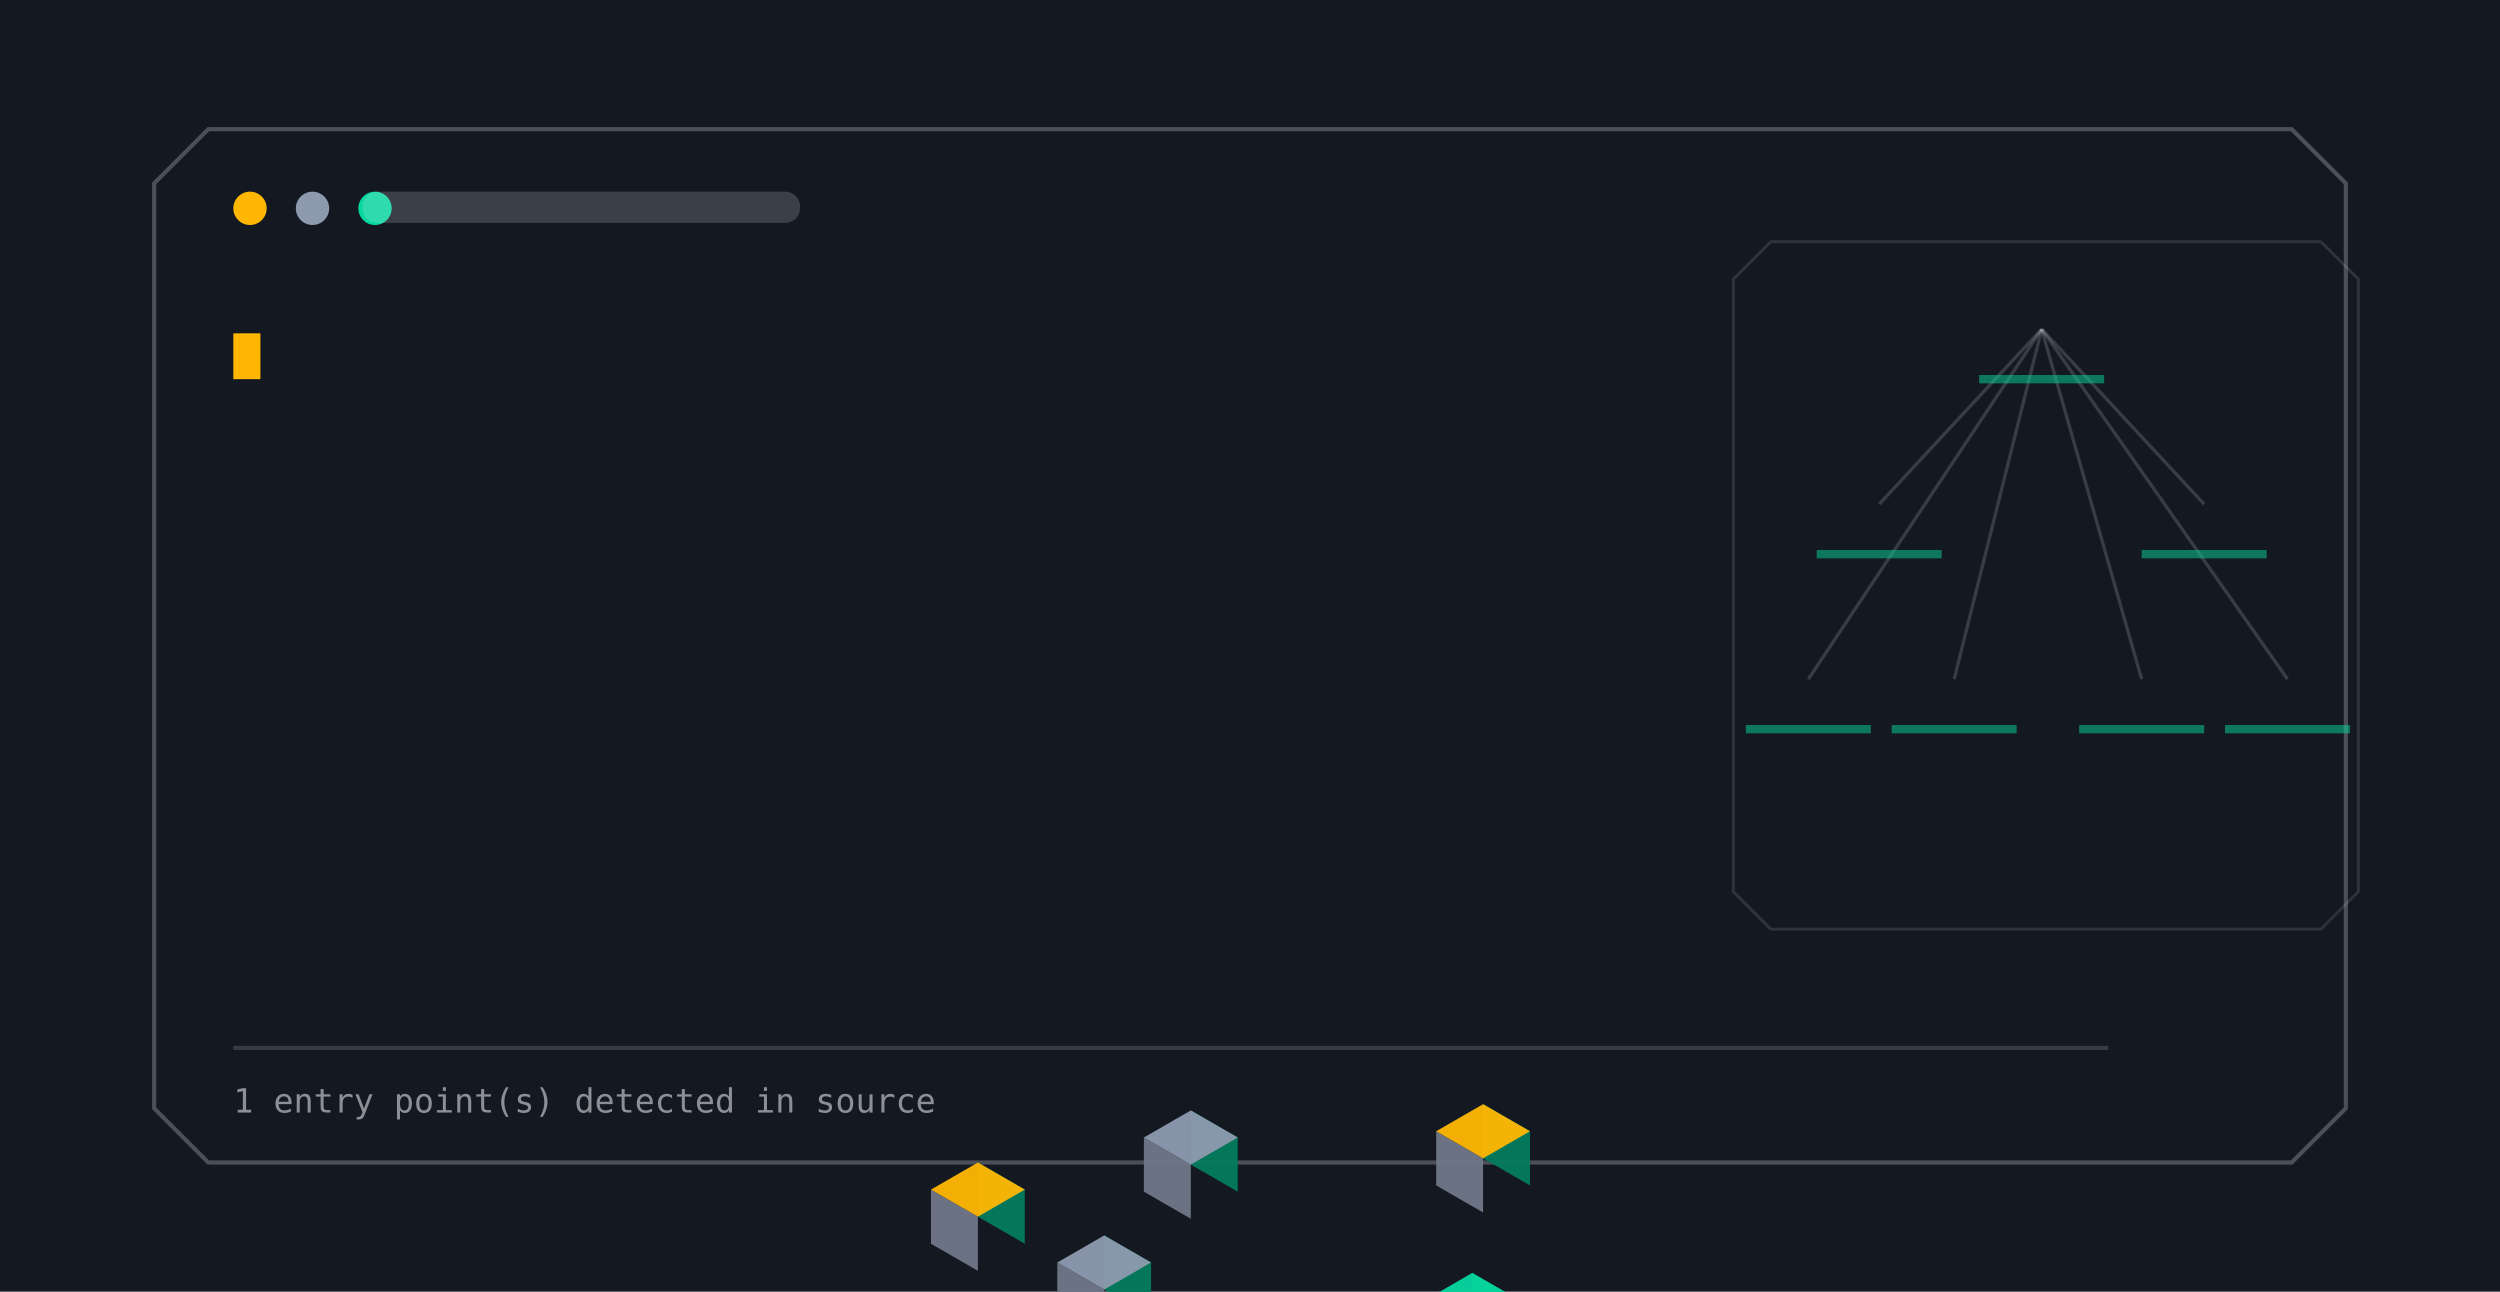
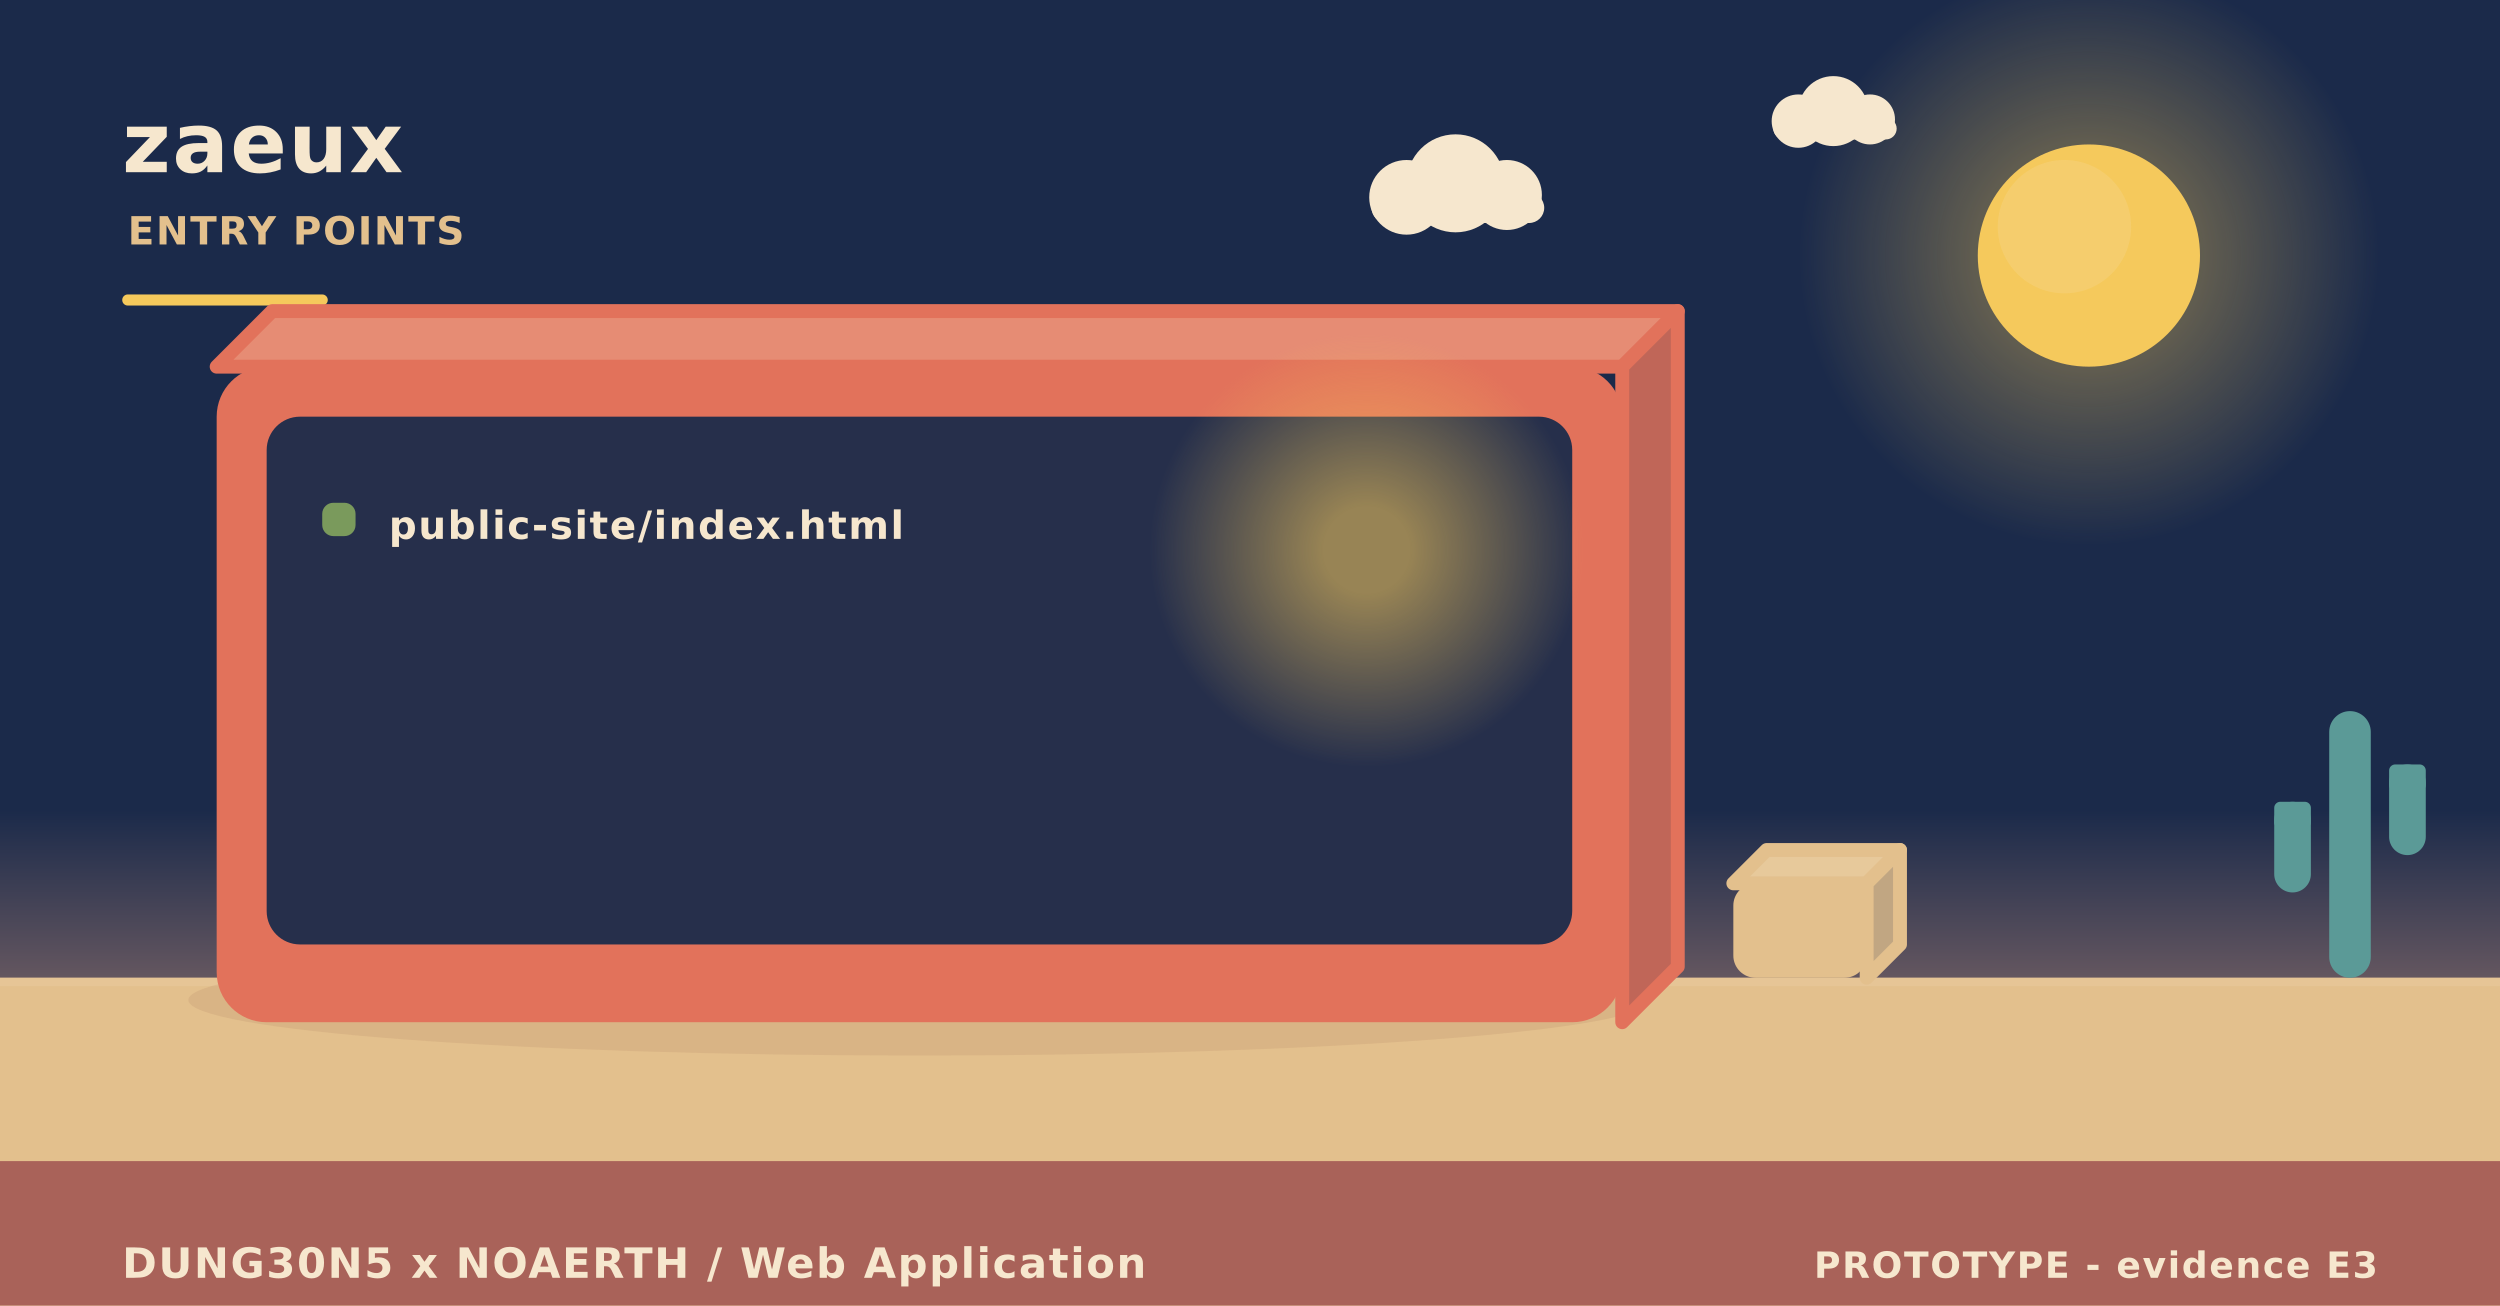
- <svg xmlns="http://www.w3.org/2000/svg" viewBox="0 0 1200 620" width="1200" height="620" role="img" aria-label="zaeux command surface">
-   <rect width="1200" height="620" fill="#141821" />
-   <defs>
-     <linearGradient id="gt" x1="0" y1="0" x2="1" y2="1">
-       <stop offset="0%" stop-color="#ffb703" />
-       <stop offset="100%" stop-color="#8d99ae" />
-     </linearGradient>
-   </defs>
-   <path d="M100.00,62.00 H1100.00 L1126.00,88.00 V532.00 L1100.00,558.00 H100.00 L74.00,532.00 V88.00 Z" fill="none" stroke="rgba(238,241,246,0.300)" stroke-width="2.00" opacity="0.85" />
-   <circle cx="120.00" cy="100.00" r="8.00" fill="#ffb703" opacity="1.00" />
-   <circle cx="150.00" cy="100.00" r="8.00" fill="#8d99ae" opacity="1.00" />
-   <circle cx="180.00" cy="100.00" r="8.00" fill="#06d6a0" opacity="1.00" />
-   <rect x="174.00" y="92.00" width="210.00" height="15.00" rx="7.00" fill="rgba(238,241,246,0.180)" opacity="1.00" />
-   <text x="112" y="148" font-family="ui-monospace,SFMono-Regular,Menlo,monospace" font-size="21" fill="rgba(238,241,246,0.800)" opacity="0">public-site/index.html<animate attributeName="opacity" values="0;1;1;0" dur="1.5s" begin="0.0s" repeatCount="indefinite" />
-   </text>
-   <rect x="112" y="160" width="13" height="22" fill="#ffb703">
-     <animate attributeName="opacity" values="1;0;1" dur="1.05s" begin="0s" repeatCount="indefinite" />
-   </rect>
-   <path d="M850.00,116.00 H1114.00 L1132.00,134.00 V428.00 L1114.00,446.00 H850.00 L832.00,428.00 V134.00 Z" fill="none" stroke="rgba(238,241,246,0.180)" stroke-width="1.40" opacity="0.70" />
-   <line x1="980.00" y1="158.00" x2="902.00" y2="242.00" stroke="rgba(238,241,246,0.300)" stroke-width="1.60" opacity="0.55" />
-   <line x1="980.00" y1="158.00" x2="1058.00" y2="242.00" stroke="rgba(238,241,246,0.300)" stroke-width="1.60" opacity="0.55" />
-   <line x1="980.00" y1="158.00" x2="868.00" y2="326.00" stroke="rgba(238,241,246,0.300)" stroke-width="1.60" opacity="0.55" />
-   <line x1="980.00" y1="158.00" x2="938.00" y2="326.00" stroke="rgba(238,241,246,0.300)" stroke-width="1.60" opacity="0.55" />
-   <line x1="980.00" y1="158.00" x2="1028.00" y2="326.00" stroke="rgba(238,241,246,0.300)" stroke-width="1.60" opacity="0.55" />
-   <line x1="980.00" y1="158.00" x2="1098.00" y2="326.00" stroke="rgba(238,241,246,0.300)" stroke-width="1.60" opacity="0.55" />
-   <polygon points="711.87,556.00 734.39,569.00 734.39,543.00 711.87,530.00" fill="#037c5d" opacity="0.95" />
-   <polygon points="689.36,569.00 711.87,582.00 711.87,556.00 689.36,543.00" fill="#6e7788" opacity="0.95" />
-   <polygon points="711.87,530.00 734.39,543.00 711.87,556.00 689.36,543.00" fill="#ffb703" opacity="0.95" />
+ <svg xmlns="http://www.w3.org/2000/svg" width="900" height="470" viewBox="0 0 900 470" role="img" aria-label="zaeux - how it is operated">
+   <linearGradient id="skyt" x1="0" y1="0" x2="0" y2="1">
+     <stop offset="0" stop-color="#1b2a4a" />
+     <stop offset="0.62" stop-color="#1b2a4a" />
+     <stop offset="1" stop-color="#f3ad8a" />
+   </linearGradient>
+   <rect width="900" height="470" fill="url(#skyt)" />
+   <radialGradient id="sunt">
+     <stop offset="0.35" stop-color="#f5c95c" stop-opacity="0.34" />
+     <stop offset="1" stop-color="#f5c95c" stop-opacity="0" />
+   </radialGradient>
+   <circle cx="752" cy="92" r="104" fill="url(#sunt)" />
+   <circle cx="752" cy="92" r="40" fill="#f5c95c" />
+   <circle cx="743.2" cy="81.6" r="24" fill="#f5d27e" opacity="0.5" />
  <g>
-     <rect x="950.00" y="180.00" width="60.00" height="4.00" rx="0.00" fill="rgba(6,214,160,0.500)" opacity="1.00" />
-     <animate attributeName="opacity" values="0.25;1.0;0.25" dur="14.35s" begin="0.0s" repeatCount="indefinite" />
+     <circle cx="524" cy="66" r="17.64" fill="#f6e7ce" />
+     <circle cx="506.36" cy="71.04" r="13.44" fill="#f6e7ce" />
+     <circle cx="542.48" cy="70.2" r="12.6" fill="#f6e7ce" />
+     <rect x="493.76" y="69.36" width="62.16" height="10.92" rx="5.46" fill="#f6e7ce" />
+     <animateTransform attributeName="transform" type="translate" values="0 0;24 0;0 0" dur="36s" begin="0s" repeatCount="indefinite" />
  </g>
-   <polygon points="571.58,559.00 594.09,572.00 594.09,546.00 571.58,533.00" fill="#037c5d" opacity="0.95" />
-   <polygon points="549.06,572.00 571.58,585.00 571.58,559.00 549.06,546.00" fill="#6e7788" opacity="0.95" />
-   <polygon points="571.58,533.00 594.09,546.00 571.58,559.00 549.06,546.00" fill="#8d99ae" opacity="0.95" />
  <g>
-     <rect x="872.00" y="264.00" width="60.00" height="4.00" rx="0.00" fill="rgba(6,214,160,0.500)" opacity="1.00" />
-     <animate attributeName="opacity" values="0.25;1.0;0.25" dur="14.35s" begin="0.4s" repeatCount="indefinite" />
+     <circle cx="660" cy="40" r="12.6" fill="#f6e7ce" />
+     <circle cx="647.4" cy="43.6" r="9.6" fill="#f6e7ce" />
+     <circle cx="673.2" cy="43" r="9" fill="#f6e7ce" />
+     <rect x="638.4" y="42.4" width="44.4" height="7.8" rx="3.9" fill="#f6e7ce" />
+     <animateTransform attributeName="transform" type="translate" values="0 0;-18 0;0 0" dur="46s" begin="3s" repeatCount="indefinite" />
  </g>
-   <polygon points="706.68,637.00 729.19,650.00 729.19,624.00 706.68,611.00" fill="#037c5d" opacity="0.95" />
-   <polygon points="684.16,650.00 706.68,663.00 706.68,637.00 684.16,624.00" fill="#6e7788" opacity="0.95" />
-   <polygon points="706.68,611.00 729.19,624.00 706.68,637.00 684.16,624.00" fill="#06d6a0" opacity="0.95" />
+   <rect x="0" y="352" width="900" height="118" fill="#e3c08d" />
+   <rect x="0" y="352" width="900" height="3" fill="#e6c596" />
+   <text x="44" y="62" font-family="Verdana,DejaVu Sans,sans-serif" font-size="30" font-weight="700" letter-spacing="0.6" fill="#f6e7ce" text-anchor="start">zaeux</text>
+   <text x="46" y="88" font-family="Verdana,DejaVu Sans,sans-serif" font-size="14" font-weight="700" letter-spacing="0.6" fill="#e3c08d" text-anchor="start">ENTRY POINTS</text>
+   <rect x="44" y="106" width="74" height="4" rx="2" fill="#f5c95c" />
+   <ellipse cx="331" cy="360" rx="263.2" ry="20" fill="rgba(138,90,68,0.11)" />
+   <path d="M78,132 L584,132 L604,112 L98,112 Z" fill="#e68c74" stroke="#e2725b" stroke-width="5" stroke-linejoin="round" />
+   <path d="M584,132 L604,112 L604,348 L584,368 Z" fill="#c06658" stroke="#e2725b" stroke-width="5" stroke-linejoin="round" />
+   <rect x="78" y="132" width="506" height="236" rx="18" fill="#e2725b" />
+   <rect x="96" y="150" width="470" height="190" rx="12" fill="#1b2a4a" opacity="0.94" />
+   <radialGradient id="lamp92537">
+     <stop offset="0.2" stop-color="#f5c95c" stop-opacity="0.55" />
+     <stop offset="1" stop-color="#f5c95c" stop-opacity="0" />
+   </radialGradient>
+   <circle cx="492" cy="198" r="78" fill="url(#lamp92537)" />
+   <rect x="116" y="181" width="12" height="12" rx="4" fill="#7a9a5c" />
  <g>
-     <rect x="1028.00" y="264.00" width="60.00" height="4.00" rx="0.00" fill="rgba(6,214,160,0.500)" opacity="1.00" />
-     <animate attributeName="opacity" values="0.25;1.0;0.25" dur="14.35s" begin="0.8s" repeatCount="indefinite" />
+     <text x="140" y="194" font-family="Verdana,DejaVu Sans,sans-serif" font-size="14" font-weight="700" letter-spacing="0.6" fill="#f6e7ce" text-anchor="start">public-site/index.html</text>
+     <animateTransform attributeName="transform" type="translate" values="0 10;0 0" dur="0.7s" begin="0.4s" fill="freeze" />
  </g>
-   <polygon points="469.39,584.00 491.90,597.00 491.90,571.00 469.39,558.00" fill="#037c5d" opacity="0.95" />
-   <polygon points="446.87,597.00 469.39,610.00 469.39,584.00 446.87,571.00" fill="#6e7788" opacity="0.95" />
-   <polygon points="469.39,558.00 491.90,571.00 469.39,584.00 446.87,571.00" fill="#ffb703" opacity="0.95" />
-   <g>
-     <rect x="838.00" y="348.00" width="60.00" height="4.00" rx="0.00" fill="rgba(6,214,160,0.500)" opacity="1.00" />
-     <animate attributeName="opacity" values="0.25;1.0;0.25" dur="14.35s" begin="1.2s" repeatCount="indefinite" />
-   </g>
-   <polygon points="530.01,619.00 552.52,632.00 552.52,606.00 530.01,593.00" fill="#037c5d" opacity="0.95" />
-   <polygon points="507.49,632.00 530.01,645.00 530.01,619.00 507.49,606.00" fill="#6e7788" opacity="0.95" />
-   <polygon points="530.01,593.00 552.52,606.00 530.01,619.00 507.49,606.00" fill="#8d99ae" opacity="0.95" />
-   <g>
-     <rect x="908.00" y="348.00" width="60.00" height="4.00" rx="0.00" fill="rgba(6,214,160,0.500)" opacity="1.00" />
-     <animate attributeName="opacity" values="0.25;1.0;0.25" dur="14.35s" begin="1.6s" repeatCount="indefinite" />
-   </g>
-   <polygon points="607.95,664.00 630.47,677.00 630.47,651.00 607.95,638.00" fill="#037c5d" opacity="0.95" />
-   <polygon points="585.43,677.00 607.95,690.00 607.95,664.00 585.43,651.00" fill="#6e7788" opacity="0.95" />
-   <polygon points="607.95,638.00 630.47,651.00 607.95,664.00 585.43,651.00" fill="#06d6a0" opacity="0.95" />
-   <g>
-     <rect x="998.00" y="348.00" width="60.00" height="4.00" rx="0.00" fill="rgba(6,214,160,0.500)" opacity="1.00" />
-     <animate attributeName="opacity" values="0.25;1.0;0.25" dur="14.35s" begin="2.0s" repeatCount="indefinite" />
-   </g>
-   <polygon points="668.57,699.00 691.09,712.00 691.09,686.00 668.57,673.00" fill="#037c5d" opacity="0.95" />
-   <polygon points="646.05,712.00 668.57,725.00 668.57,699.00 646.05,686.00" fill="#6e7788" opacity="0.95" />
-   <polygon points="668.57,673.00 691.09,686.00 668.57,699.00 646.05,686.00" fill="#ffb703" opacity="0.95" />
-   <g>
-     <rect x="1068.00" y="348.00" width="60.00" height="4.00" rx="0.00" fill="rgba(6,214,160,0.500)" opacity="1.00" />
-     <animate attributeName="opacity" values="0.25;1.0;0.25" dur="14.35s" begin="2.4s" repeatCount="indefinite" />
-   </g>
-   <rect x="112.00" y="502.00" width="900.00" height="2.00" rx="0.00" fill="rgba(238,241,246,0.160)" opacity="1.00" />
-   <text x="112" y="534" font-family="ui-monospace,Menlo,monospace" font-size="16" fill="rgba(238,241,246,0.550)">1 entry point(s) detected in source</text>
+   <path d="M624,318 L672,318 L684,306 L636,306 Z" fill="#e7c99b" stroke="#e3c08d" stroke-width="5" stroke-linejoin="round" />
+   <path d="M672,318 L684,306 L684,340 L672,352 Z" fill="#c1a682" stroke="#e3c08d" stroke-width="5" stroke-linejoin="round" />
+   <rect x="624" y="318" width="48" height="34" rx="8" fill="#e3c08d" />
+   <rect x="838.52" y="256" width="14.96" height="96" rx="7.48" fill="#5b9a97" />
+   <rect x="818.72" y="288.64" width="13.2" height="32.64" rx="6.6" fill="#5b9a97" />
+   <rect x="818.72" y="288.64" width="13.2" height="9.6" rx="2.2" fill="#5b9a97" />
+   <rect x="860.08" y="275.2" width="13.2" height="32.64" rx="6.6" fill="#5b9a97" />
+   <rect x="860.08" y="275.2" width="13.2" height="9.6" rx="2.2" fill="#5b9a97" />
+   <rect x="0" y="418" width="900" height="52" rx="0" fill="#a65c56" opacity="0.94" />
+   <text x="44" y="460" font-family="Verdana,DejaVu Sans,sans-serif" font-size="15" font-weight="700" letter-spacing="0.6" fill="#f6e7ce" text-anchor="start">DUNG30N5 x NOAERTH  /  Web Application</text>
+   <text x="856" y="460" font-family="Verdana,DejaVu Sans,sans-serif" font-size="13" font-weight="700" letter-spacing="0.6" fill="#f6e7ce" text-anchor="end">PROTOTYPE  -  evidence E3</text>
</svg>
